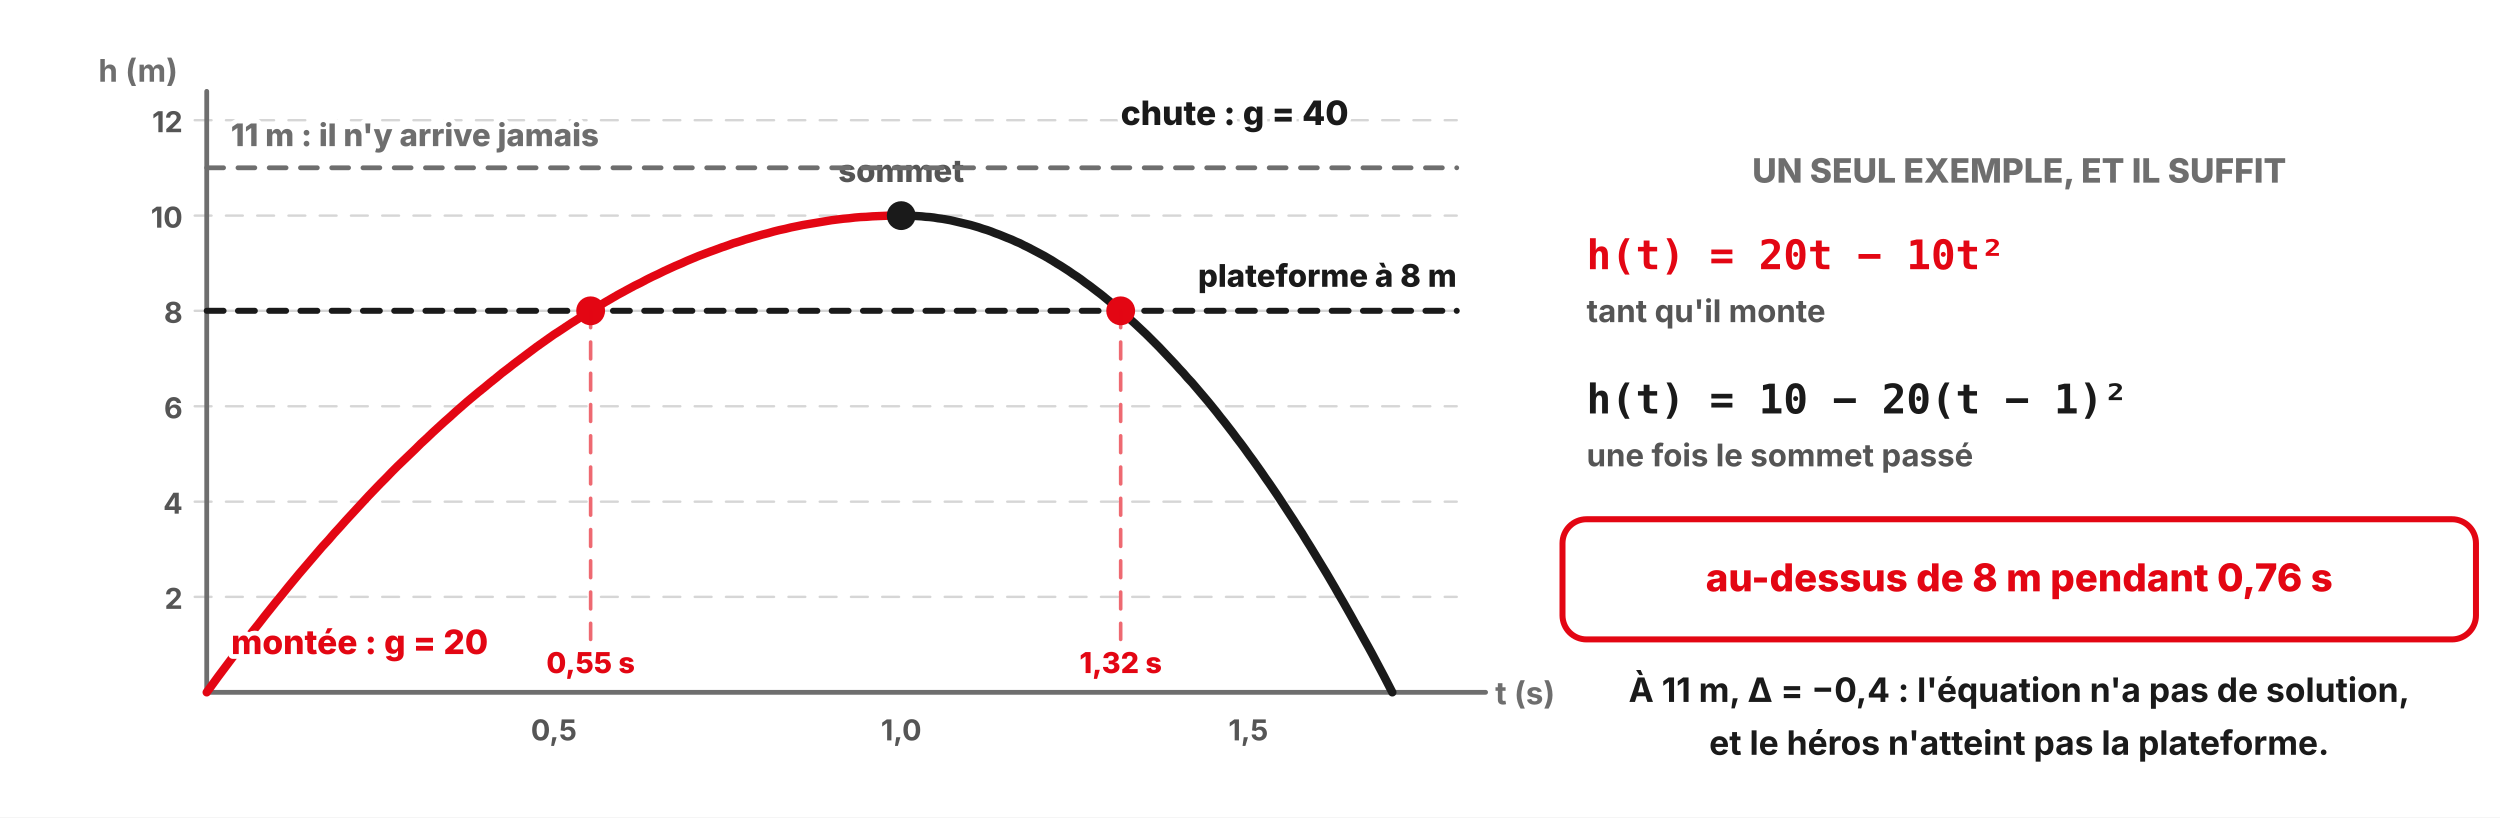
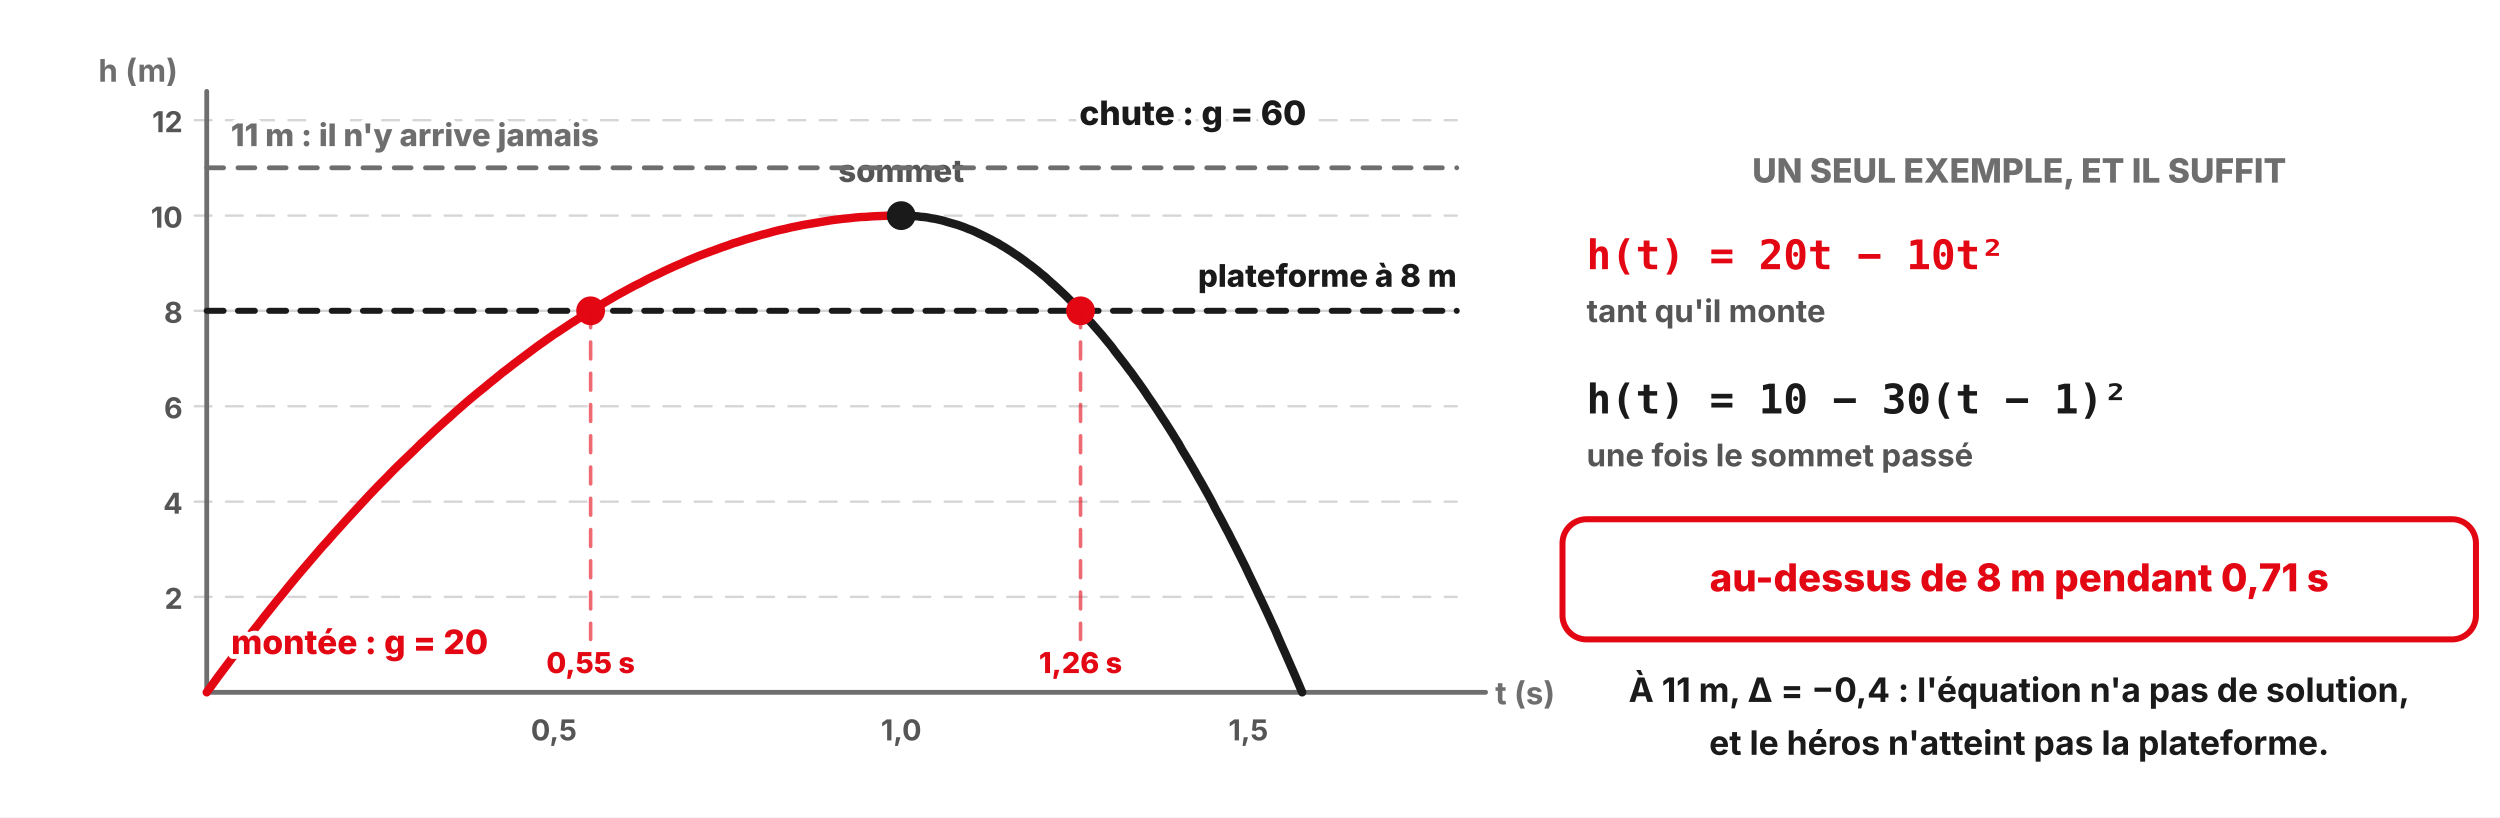
<svg xmlns="http://www.w3.org/2000/svg" width="1040" height="340" viewBox="0 0 1040 340" font-family="Inter, Segoe UI, system-ui, sans-serif">
  <defs>
    <marker id="head-ink" viewBox="0 0 10 10" refX="9" refY="5" markerWidth="7" markerHeight="7" orient="auto-start-reverse">
      <path d="M0,0 L10,5 L0,10 z" fill="#1a1a1a" />
    </marker>
    <marker id="head-red" viewBox="0 0 10 10" refX="9" refY="5" markerWidth="7" markerHeight="7" orient="auto-start-reverse">
      <path d="M0,0 L10,5 L0,10 z" fill="#E30613" />
    </marker>
    <marker id="head-grey" viewBox="0 0 10 10" refX="9" refY="5" markerWidth="7" markerHeight="7" orient="auto-start-reverse">
      <path d="M0,0 L10,5 L0,10 z" fill="#6e6e6e" />
    </marker>
  </defs>
  <rect width="1040" height="340" fill="#ffffff" />
  <path d="M86.0,288.0 L618.0,288.0" fill="none" stroke="#6e6e6e" stroke-width="2" stroke-linecap="round" stroke-linejoin="round" />
  <path d="M86.0,288.0 L86.0,38.0" fill="none" stroke="#6e6e6e" stroke-width="2" stroke-linecap="round" stroke-linejoin="round" />
  <text x="622.0" y="293.0" text-anchor="start" font-size="13" font-weight="700" fill="#6e6e6e" stroke="#fff" stroke-width="4" paint-order="stroke" stroke-linejoin="round">t (s)</text>
  <text x="74.0" y="34.0" text-anchor="end" font-size="13" font-weight="700" fill="#6e6e6e" stroke="#fff" stroke-width="4" paint-order="stroke" stroke-linejoin="round">h (m)</text>
  <path d="M81.0,248.3 L606.0,248.3" fill="none" stroke="#6e6e6e" stroke-width="1" stroke-linecap="round" stroke-linejoin="round" stroke-dasharray="7 6" stroke-opacity="0.28" />
  <text x="76.0" y="253.3" text-anchor="end" font-size="12" font-weight="700" fill="#555555" stroke="#fff" stroke-width="4" paint-order="stroke" stroke-linejoin="round">2</text>
  <path d="M81.0,208.7 L606.0,208.7" fill="none" stroke="#6e6e6e" stroke-width="1" stroke-linecap="round" stroke-linejoin="round" stroke-dasharray="7 6" stroke-opacity="0.28" />
  <text x="76.0" y="213.7" text-anchor="end" font-size="12" font-weight="700" fill="#555555" stroke="#fff" stroke-width="4" paint-order="stroke" stroke-linejoin="round">4</text>
  <path d="M81.0,169.0 L606.0,169.0" fill="none" stroke="#6e6e6e" stroke-width="1" stroke-linecap="round" stroke-linejoin="round" stroke-dasharray="7 6" stroke-opacity="0.28" />
  <text x="76.0" y="174.0" text-anchor="end" font-size="12" font-weight="700" fill="#555555" stroke="#fff" stroke-width="4" paint-order="stroke" stroke-linejoin="round">6</text>
  <path d="M81.0,129.3 L606.0,129.3" fill="none" stroke="#6e6e6e" stroke-width="1" stroke-linecap="round" stroke-linejoin="round" stroke-dasharray="7 6" stroke-opacity="0.28" />
  <text x="76.0" y="134.3" text-anchor="end" font-size="12" font-weight="700" fill="#555555" stroke="#fff" stroke-width="4" paint-order="stroke" stroke-linejoin="round">8</text>
  <path d="M81.0,89.7 L606.0,89.7" fill="none" stroke="#6e6e6e" stroke-width="1" stroke-linecap="round" stroke-linejoin="round" stroke-dasharray="7 6" stroke-opacity="0.28" />
  <text x="76.0" y="94.7" text-anchor="end" font-size="12" font-weight="700" fill="#555555" stroke="#fff" stroke-width="4" paint-order="stroke" stroke-linejoin="round">10</text>
  <path d="M81.0,50.0 L606.0,50.0" fill="none" stroke="#6e6e6e" stroke-width="1" stroke-linecap="round" stroke-linejoin="round" stroke-dasharray="7 6" stroke-opacity="0.28" />
  <text x="76.0" y="55.0" text-anchor="end" font-size="12" font-weight="700" fill="#555555" stroke="#fff" stroke-width="4" paint-order="stroke" stroke-linejoin="round">12</text>
  <text x="230.4" y="308.0" text-anchor="middle" font-size="12" font-weight="700" fill="#555555" stroke="#fff" stroke-width="4" paint-order="stroke" stroke-linejoin="round">0,5</text>
  <text x="374.9" y="308.0" text-anchor="middle" font-size="12" font-weight="700" fill="#555555" stroke="#fff" stroke-width="4" paint-order="stroke" stroke-linejoin="round">1,0</text>
  <text x="519.3" y="308.0" text-anchor="middle" font-size="12" font-weight="700" fill="#555555" stroke="#fff" stroke-width="4" paint-order="stroke" stroke-linejoin="round">1,5</text>
  <path d="M86.0,288.0 L88.4,284.7 L90.8,281.4 L93.2,278.2 L95.6,275.0 L98.0,271.8 L100.4,268.7 L102.9,265.5 L105.3,262.4 L107.7,259.4 L110.1,256.3 L112.5,253.3 L114.9,250.3 L117.3,247.4 L119.7,244.4 L122.1,241.5 L124.5,238.6 L126.9,235.8 L129.3,233.0 L131.7,230.2 L134.1,227.4 L136.6,224.7 L139.0,221.9 L141.4,219.3 L143.8,216.6 L146.2,214.0 L148.6,211.4 L151.0,208.8 L153.4,206.2 L155.8,203.7 L158.2,201.2 L160.6,198.8 L163.0,196.3 L165.4,193.9 L167.9,191.5 L170.3,189.2 L172.7,186.9 L175.1,184.5 L177.5,182.3 L179.9,180.0 L182.3,177.8 L184.7,175.6 L187.1,173.5 L189.5,171.3 L191.9,169.2 L194.3,167.1 L196.7,165.1 L199.1,163.1 L201.6,161.1 L204.0,159.1 L206.4,157.2 L208.8,155.2 L211.2,153.4 L213.6,151.5 L216.0,149.7 L218.4,147.9 L220.8,146.1 L223.2,144.3 L225.6,142.6 L228.0,140.9 L230.4,139.2 L232.9,137.6 L235.3,136.0 L237.7,134.4 L240.1,132.9 L242.5,131.3 L244.9,129.8 L247.3,128.4 L249.7,126.9 L252.1,125.5 L254.5,124.1 L256.9,122.7 L259.3,121.4 L261.7,120.1 L264.1,118.8 L266.6,117.6 L269.0,116.3 L271.4,115.1 L273.8,114.0 L276.2,112.8 L278.6,111.7 L281.0,110.6 L283.4,109.6 L285.8,108.5 L288.2,107.5 L290.6,106.5 L293.0,105.6 L295.4,104.7 L297.9,103.8 L300.3,102.9 L302.7,102.1 L305.1,101.2 L307.5,100.5 L309.9,99.7 L312.3,99.0 L314.7,98.3 L317.1,97.6 L319.5,97.0 L321.9,96.3 L324.3,95.7 L326.7,95.2 L329.1,94.6 L331.6,94.1 L334.0,93.6 L336.4,93.2 L338.8,92.8 L341.2,92.4 L343.6,92.0 L346.0,91.6 L348.4,91.3 L350.8,91.0 L353.2,90.8 L355.6,90.5 L358.0,90.3 L360.4,90.2 L362.9,90.0 L365.3,89.9 L367.7,89.8 L370.1,89.7 L372.5,89.7 L374.9,89.7" fill="none" stroke="#E30613" stroke-width="3.5" stroke-linecap="round" stroke-linejoin="round" />
-   <path d="M374.9,89.7 L376.6,89.7 L378.3,89.7 L380.0,89.8 L381.7,89.9 L383.4,90.0 L385.1,90.2 L386.8,90.3 L388.5,90.5 L390.2,90.8 L391.9,91.0 L393.6,91.3 L395.3,91.6 L397.0,92.0 L398.7,92.4 L400.4,92.8 L402.1,93.2 L403.8,93.6 L405.5,94.1 L407.2,94.6 L408.9,95.2 L410.6,95.7 L412.3,96.3 L414.0,97.0 L415.7,97.6 L417.4,98.3 L419.1,99.0 L420.9,99.7 L422.6,100.5 L424.3,101.2 L426.0,102.1 L427.7,102.9 L429.4,103.8 L431.1,104.7 L432.8,105.6 L434.5,106.5 L436.2,107.5 L437.9,108.5 L439.6,109.6 L441.3,110.6 L443.0,111.7 L444.7,112.8 L446.4,114.0 L448.1,115.1 L449.8,116.3 L451.5,117.6 L453.2,118.8 L454.9,120.1 L456.6,121.4 L458.3,122.7 L460.0,124.1 L461.7,125.5 L463.4,126.9 L465.1,128.4 L466.8,129.8 L468.5,131.3 L470.2,132.9 L471.9,134.4 L473.6,136.0 L475.3,137.6 L477.0,139.2 L478.7,140.9 L480.4,142.6 L482.1,144.3 L483.8,146.1 L485.5,147.9 L487.2,149.7 L488.9,151.5 L490.6,153.4 L492.3,155.2 L494.0,157.2 L495.8,159.1 L497.5,161.1 L499.2,163.1 L500.9,165.1 L502.6,167.1 L504.3,169.2 L506.0,171.3 L507.7,173.5 L509.4,175.6 L511.1,177.8 L512.8,180.0 L514.5,182.3 L516.2,184.5 L517.9,186.8 L519.6,189.2 L521.3,191.5 L523.0,193.9 L524.7,196.3 L526.4,198.8 L528.1,201.2 L529.8,203.7 L531.5,206.2 L533.2,208.8 L534.9,211.4 L536.6,214.0 L538.3,216.6 L540.0,219.3 L541.7,221.9 L543.4,224.7 L545.1,227.4 L546.8,230.2 L548.5,233.0 L550.2,235.8 L551.9,238.6 L553.6,241.5 L555.3,244.4 L557.0,247.4 L558.7,250.3 L560.4,253.3 L562.1,256.3 L563.8,259.4 L565.5,262.4 L567.2,265.5 L569.0,268.7 L570.7,271.8 L572.4,275.0 L574.1,278.2 L575.8,281.4 L577.5,284.7 L579.2,288.0" fill="none" stroke="#1a1a1a" stroke-width="3.5" stroke-linecap="round" stroke-linejoin="round" />
+   <path d="M374.9,89.7 L376.3,89.7 L377.7,89.7 L379.1,89.8 L380.4,89.9 L381.8,90.0 L383.2,90.2 L384.6,90.3 L386.0,90.5 L387.4,90.8 L388.8,91.0 L390.2,91.3 L391.6,91.6 L393.0,92.0 L394.3,92.4 L395.7,92.8 L397.1,93.2 L398.5,93.6 L399.9,94.1 L401.3,94.6 L402.7,95.2 L404.1,95.7 L405.5,96.3 L406.9,97.0 L408.2,97.6 L409.6,98.3 L411.0,99.0 L412.4,99.7 L413.8,100.5 L415.2,101.2 L416.6,102.1 L418.0,102.9 L419.4,103.8 L420.8,104.7 L422.1,105.6 L423.5,106.5 L424.9,107.5 L426.3,108.5 L427.7,109.6 L429.1,110.6 L430.5,111.7 L431.9,112.8 L433.3,114.0 L434.7,115.1 L436.0,116.3 L437.4,117.6 L438.8,118.8 L440.2,120.1 L441.6,121.4 L443.0,122.7 L444.4,124.1 L445.8,125.5 L447.2,126.9 L448.6,128.4 L449.9,129.8 L451.3,131.3 L452.7,132.9 L454.1,134.4 L455.5,136.0 L456.9,137.6 L458.3,139.2 L459.7,140.9 L461.1,142.6 L462.5,144.3 L463.8,146.1 L465.2,147.9 L466.6,149.7 L468.0,151.5 L469.4,153.4 L470.8,155.2 L472.2,157.2 L473.6,159.1 L475.0,161.1 L476.4,163.1 L477.7,165.1 L479.1,167.1 L480.5,169.2 L481.9,171.3 L483.3,173.5 L484.7,175.6 L486.1,177.8 L487.5,180.0 L488.9,182.3 L490.3,184.5 L491.6,186.9 L493.0,189.2 L494.4,191.5 L495.8,193.9 L497.2,196.3 L498.6,198.8 L500.0,201.2 L501.4,203.7 L502.8,206.2 L504.2,208.8 L505.5,211.4 L506.9,214.0 L508.3,216.6 L509.7,219.3 L511.1,221.9 L512.5,224.7 L513.9,227.4 L515.3,230.2 L516.7,233.0 L518.1,235.8 L519.4,238.6 L520.8,241.5 L522.2,244.4 L523.6,247.4 L525.0,250.3 L526.4,253.3 L527.8,256.3 L529.2,259.4 L530.6,262.4 L531.9,265.5 L533.3,268.7 L534.7,271.8 L536.1,275.0 L537.5,278.2 L538.9,281.4 L540.3,284.7 L541.7,288.0" fill="none" stroke="#1a1a1a" stroke-width="3.5" stroke-linecap="round" stroke-linejoin="round" />
  <text x="149.6" y="272.1" text-anchor="middle" font-size="14" font-weight="800" fill="#E30613" stroke="#fff" stroke-width="4" paint-order="stroke" stroke-linejoin="round">montée : g = 20</text>
-   <text x="513.6" y="52.0" text-anchor="middle" font-size="14" font-weight="800" fill="#1a1a1a" stroke="#fff" stroke-width="4" paint-order="stroke" stroke-linejoin="round">chute : g = 40</text>
+   <text x="496.2" y="52.0" text-anchor="middle" font-size="14" font-weight="800" fill="#1a1a1a" stroke="#fff" stroke-width="4" paint-order="stroke" stroke-linejoin="round">chute : g = 60</text>
  <circle cx="374.9" cy="89.7" r="6" fill="#1a1a1a" />
  <text x="374.9" y="75.7" text-anchor="middle" font-size="13" font-weight="800" fill="#555555" stroke="#fff" stroke-width="4" paint-order="stroke" stroke-linejoin="round">sommet</text>
  <path d="M86.0,129.3 L606.0,129.3" fill="none" stroke="#1a1a1a" stroke-width="2.5" stroke-linecap="round" stroke-linejoin="round" stroke-dasharray="7 6" />
  <text x="606.0" y="119.3" text-anchor="end" font-size="13" font-weight="800" fill="#1a1a1a" stroke="#fff" stroke-width="4" paint-order="stroke" stroke-linejoin="round">plateforme à 8 m</text>
  <circle cx="245.7" cy="129.3" r="6" fill="#E30613" />
  <text x="245.7" y="280.0" text-anchor="middle" font-size="12" font-weight="800" fill="#E30613" stroke="#fff" stroke-width="4" paint-order="stroke" stroke-linejoin="round">0,55 s</text>
  <path d="M245.7,129.3 L245.7,266.0" fill="none" stroke="#E30613" stroke-width="1.5" stroke-linecap="round" stroke-linejoin="round" stroke-dasharray="7 6" stroke-opacity="0.60" />
-   <circle cx="466.2" cy="129.3" r="6" fill="#E30613" />
-   <text x="466.2" y="280.0" text-anchor="middle" font-size="12" font-weight="800" fill="#E30613" stroke="#fff" stroke-width="4" paint-order="stroke" stroke-linejoin="round">1,32 s</text>
-   <path d="M466.2,129.3 L466.2,266.0" fill="none" stroke="#E30613" stroke-width="1.5" stroke-linecap="round" stroke-linejoin="round" stroke-dasharray="7 6" stroke-opacity="0.60" />
+   <circle cx="449.5" cy="129.3" r="6" fill="#E30613" />
+   <text x="449.5" y="280.0" text-anchor="middle" font-size="12" font-weight="800" fill="#E30613" stroke="#fff" stroke-width="4" paint-order="stroke" stroke-linejoin="round">1,26 s</text>
+   <path d="M449.5,129.3 L449.5,266.0" fill="none" stroke="#E30613" stroke-width="1.5" stroke-linecap="round" stroke-linejoin="round" stroke-dasharray="7 6" stroke-opacity="0.60" />
  <path d="M86.0,69.8 L606.0,69.8" fill="none" stroke="#6e6e6e" stroke-width="2" stroke-linecap="round" stroke-linejoin="round" stroke-dasharray="7 6" />
  <text x="96.0" y="60.8" text-anchor="start" font-size="13" font-weight="800" fill="#6e6e6e" stroke="#fff" stroke-width="4" paint-order="stroke" stroke-linejoin="round">11 m : il n'y arrive jamais</text>
  <text x="840.0" y="76.0" text-anchor="middle" font-size="14" font-weight="800" fill="#6e6e6e" stroke="#fff" stroke-width="4" paint-order="stroke" stroke-linejoin="round">UN SEUL EXEMPLE, ET IL SUFFIT</text>
  <text x="660.0" y="112.0" text-anchor="start" font-size="17" font-weight="800" fill="#E30613" font-family="JetBrains Mono, Consolas, monospace">h(t) = 20t − 10t²</text>
  <text x="660.0" y="134.0" text-anchor="start" font-size="13" font-weight="700" fill="#555555" stroke="#fff" stroke-width="4" paint-order="stroke" stroke-linejoin="round">tant qu'il monte</text>
-   <text x="660.0" y="172.0" text-anchor="start" font-size="17" font-weight="800" fill="#1a1a1a" font-family="JetBrains Mono, Consolas, monospace">h(t) = 10 − 20(t − 1)²</text>
+   <text x="660.0" y="172.0" text-anchor="start" font-size="17" font-weight="800" fill="#1a1a1a" font-family="JetBrains Mono, Consolas, monospace">h(t) = 10 − 30(t − 1)²</text>
  <text x="660.0" y="194.0" text-anchor="start" font-size="13" font-weight="700" fill="#555555" stroke="#fff" stroke-width="4" paint-order="stroke" stroke-linejoin="round">une fois le sommet passé</text>
  <rect x="650.0" y="216.0" width="380.0" height="50.0" rx="10" fill="#ffffff" stroke="#E30613" stroke-width="2.5" />
-   <text x="840.0" y="246.0" text-anchor="middle" font-size="16" font-weight="800" fill="#E30613" stroke="#fff" stroke-width="4" paint-order="stroke" stroke-linejoin="round">au-dessus de 8 m pendant 0,76 s</text>
+   <text x="840.0" y="246.0" text-anchor="middle" font-size="16" font-weight="800" fill="#E30613" stroke="#fff" stroke-width="4" paint-order="stroke" stroke-linejoin="round">au-dessus de 8 m pendant 0,71 s</text>
  <text x="840.0" y="292.0" text-anchor="middle" font-size="14" font-weight="700" fill="#1a1a1a" stroke="#fff" stroke-width="4" paint-order="stroke" stroke-linejoin="round">À 11 m, Δ = −0,4 : l'équation n'a pas de solution,</text>
  <text x="840.0" y="314.0" text-anchor="middle" font-size="14" font-weight="700" fill="#1a1a1a" stroke="#fff" stroke-width="4" paint-order="stroke" stroke-linejoin="round">et le héros n'atteint pas la plateforme.</text>
</svg>
